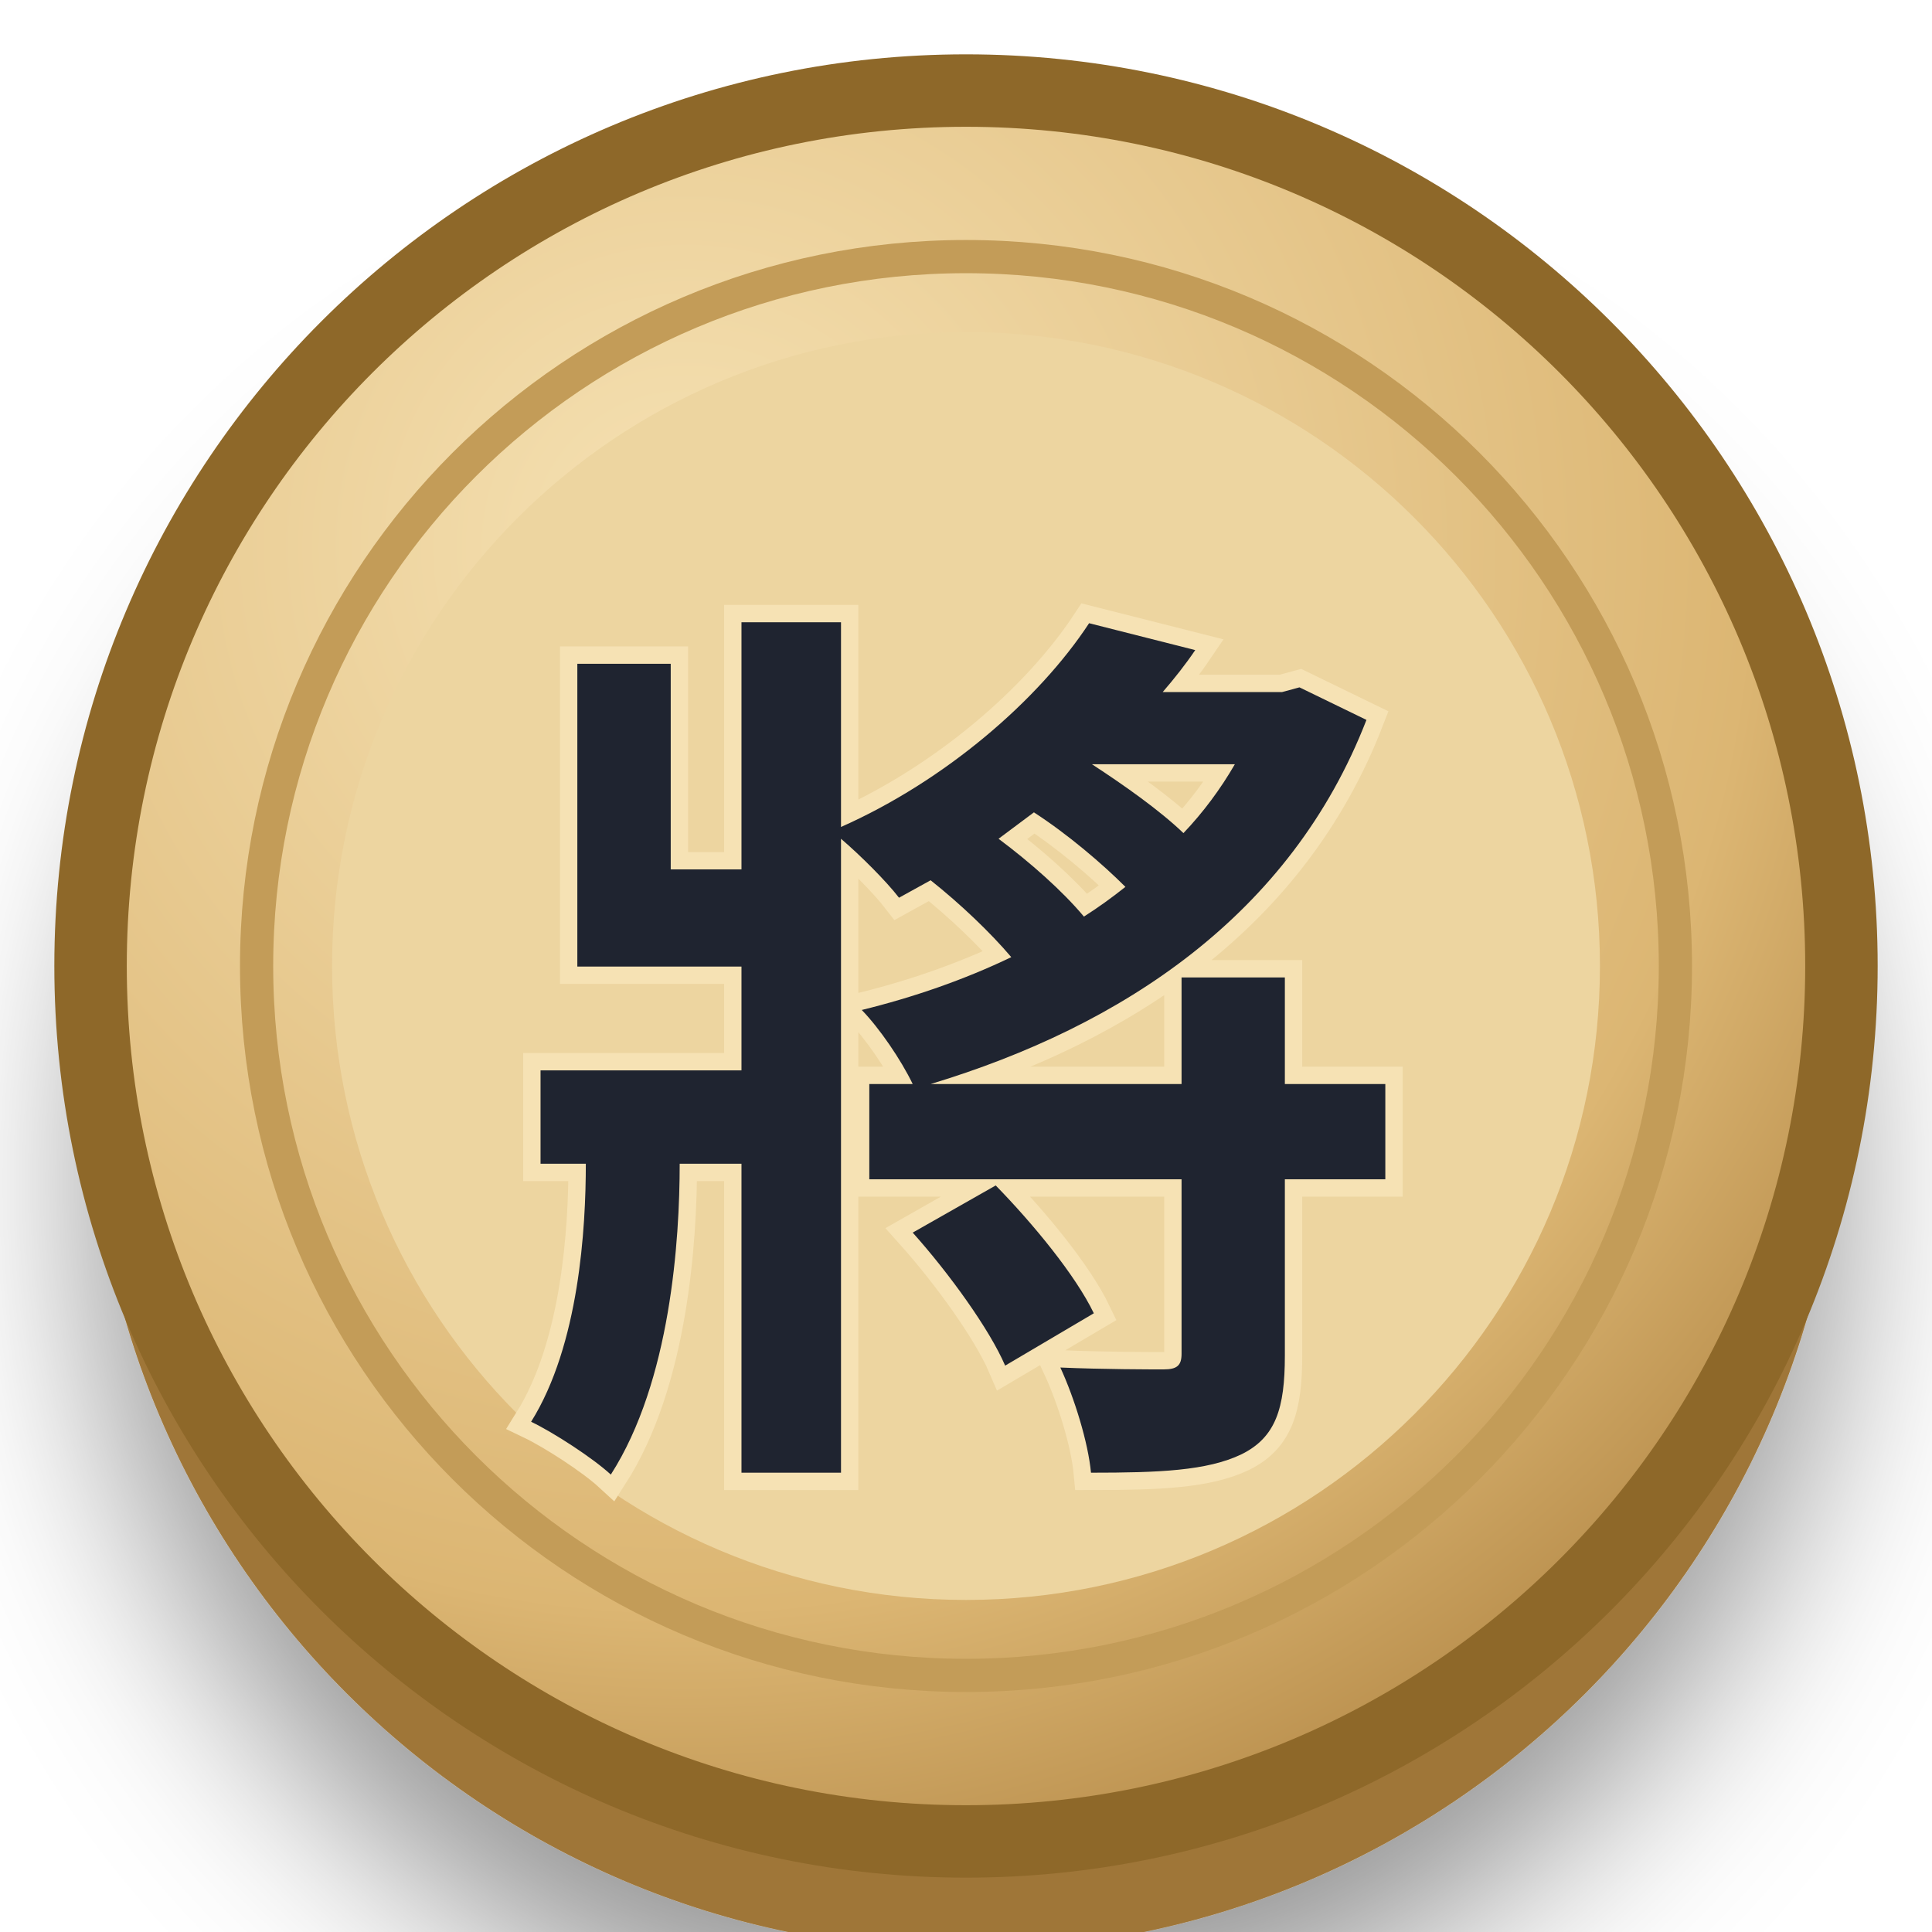
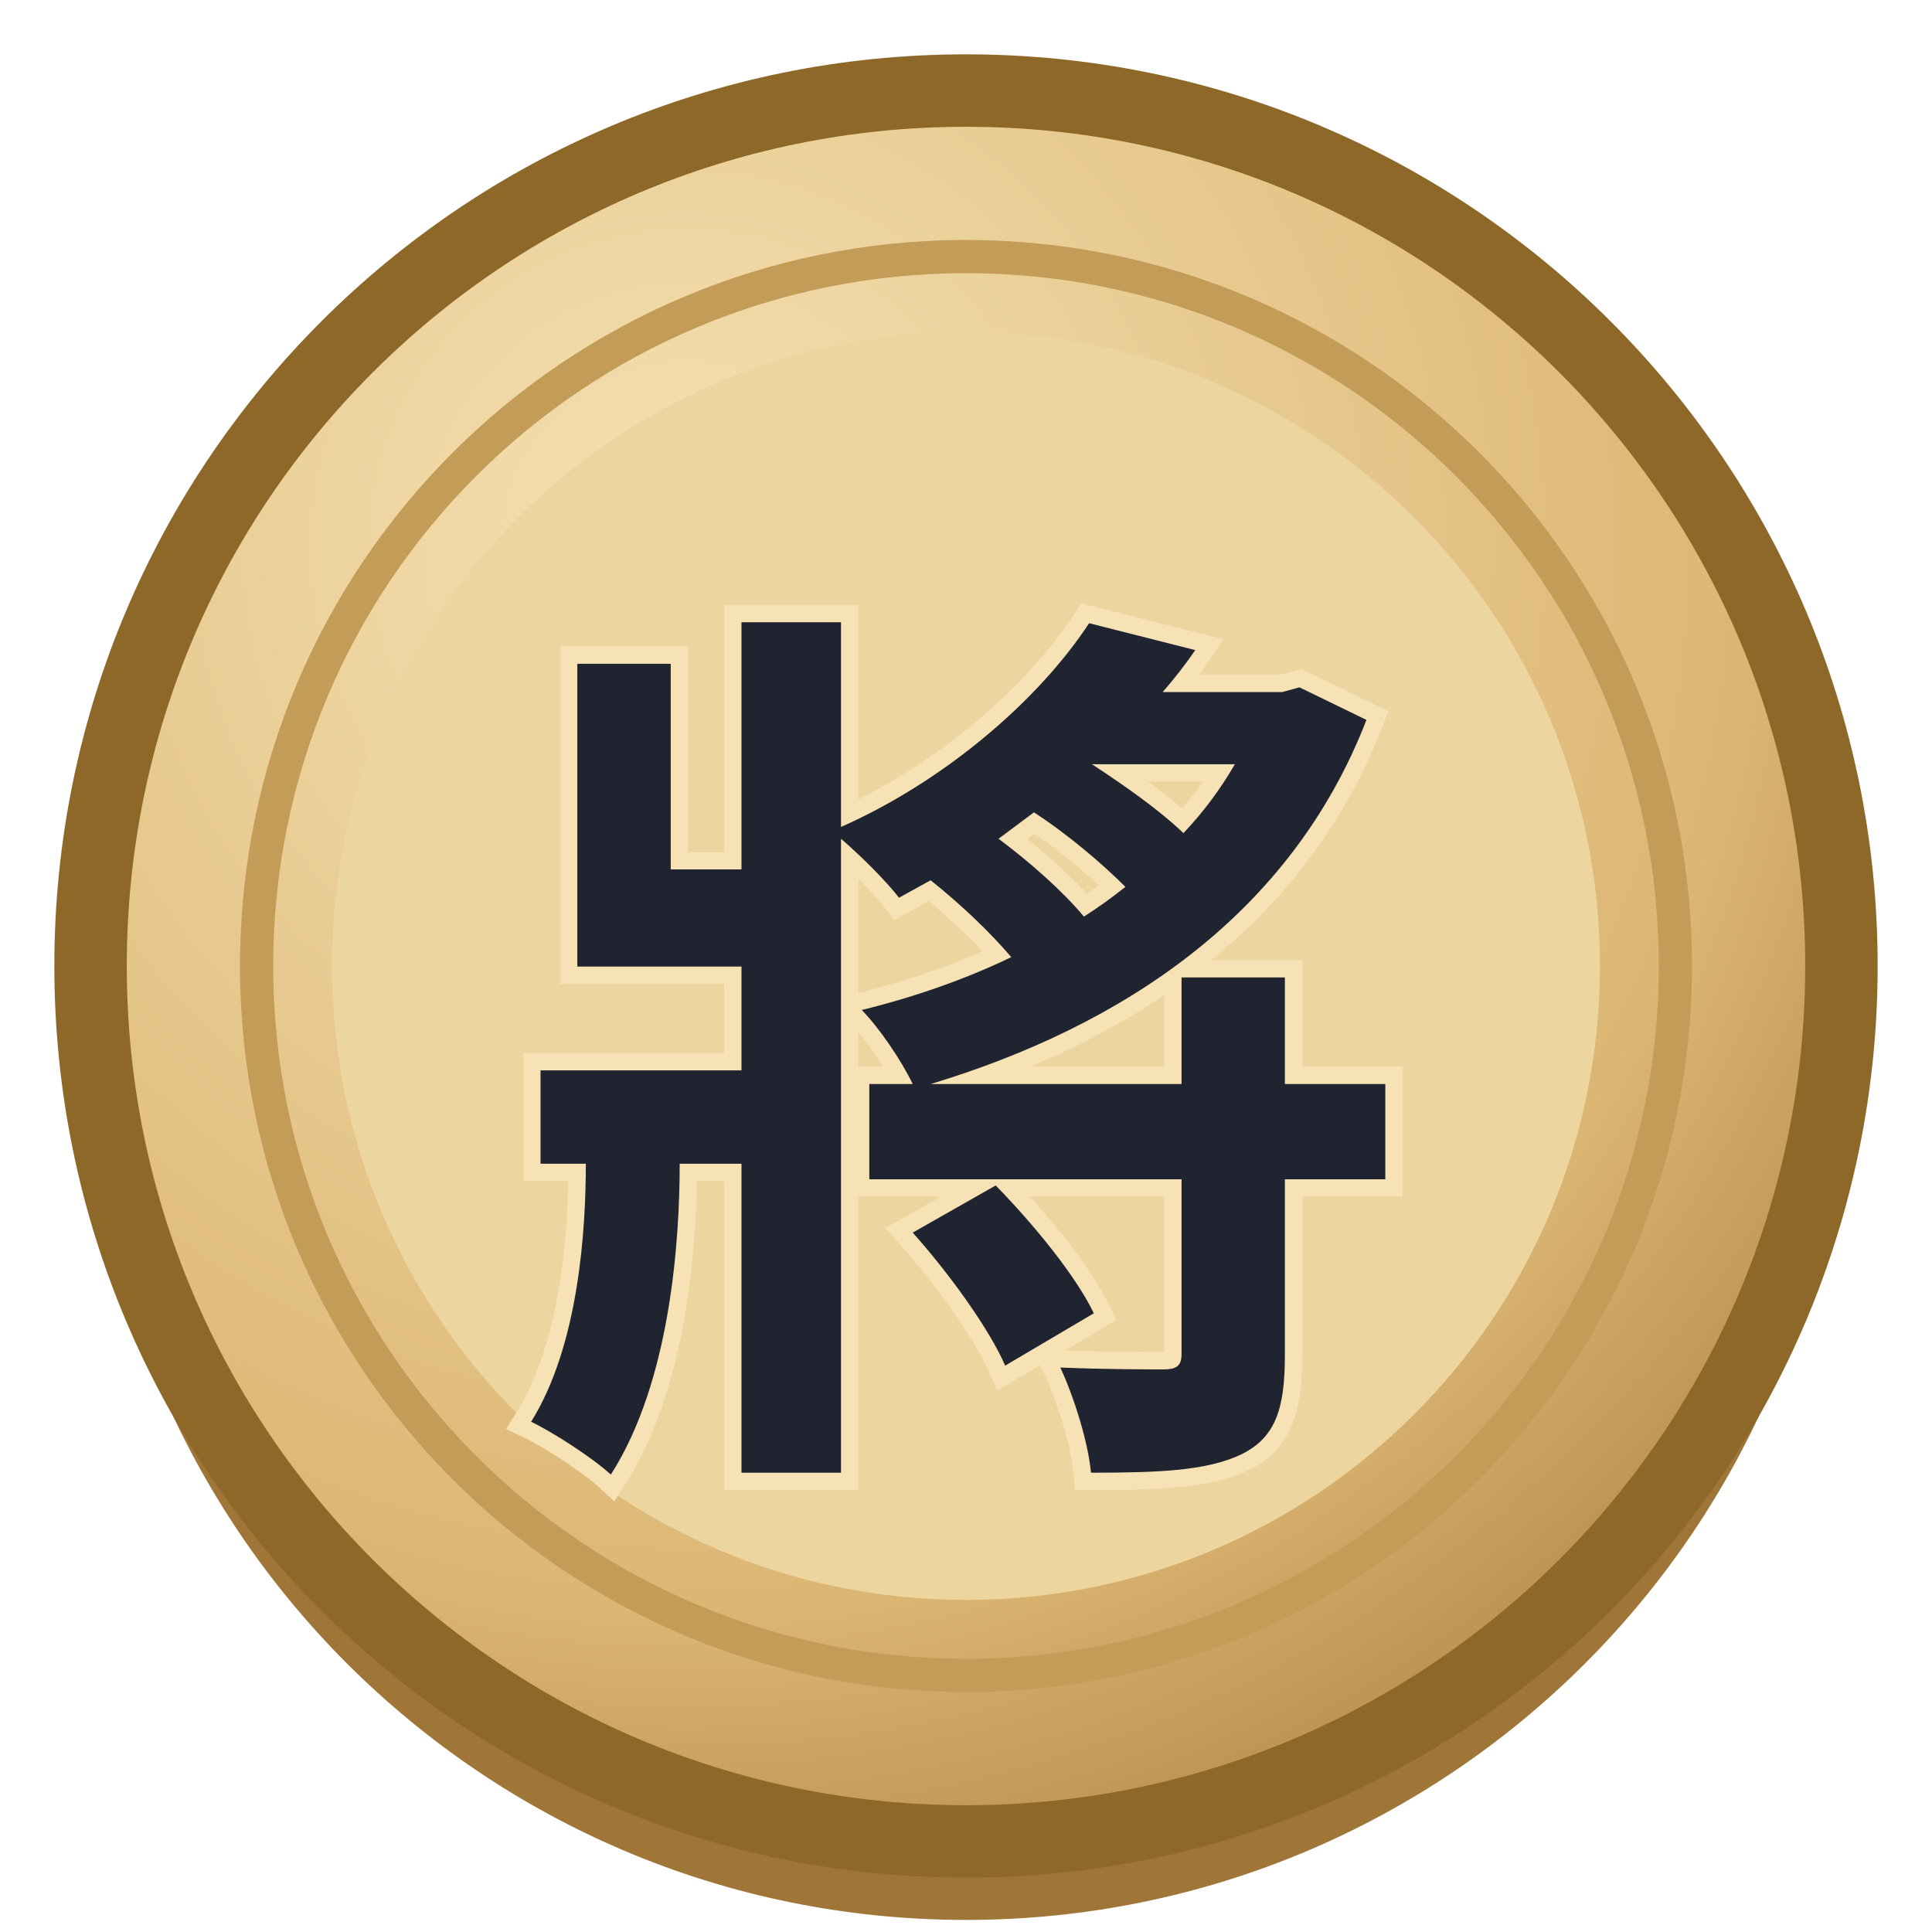
<svg xmlns="http://www.w3.org/2000/svg" width="64" height="64" viewBox="0 0 64 64">
  <defs>
    <radialGradient id="piece-dome-black_general" cx="34%" cy="26%" r="78%">
      <stop offset="0%" stop-color="#F6E2B4" />
      <stop offset="78%" stop-color="#DCB673" />
      <stop offset="100%" stop-color="#BC9250" />
    </radialGradient>
-     <filter id="piece-shadow-black_general" x="-30%" y="-30%" width="160%" height="175%">
-       <feDropShadow dx="0" dy="3.6" stdDeviation="3.2" flood-color="#000000" flood-opacity="0.42" />
-     </filter>
  </defs>
-   <circle cx="32" cy="35.6" r="29" fill="#9F7638" filter="url(#piece-shadow-black_general)" />
+   <circle cx="32" cy="34.6" r="29" fill="#9F7638" />
  <circle cx="32" cy="32" r="29" fill="url(#piece-dome-black_general)" stroke="#8E6829" stroke-width="2.4" />
  <circle cx="32" cy="32" r="23.5" fill="none" stroke="#C39C58" stroke-width="1.1" />
  <circle cx="32" cy="32" r="21" fill="#EDD5A0" />
  <text x="32" y="33" text-anchor="middle" dominant-baseline="central" font-family="&quot;KaiTi&quot;,&quot;STKaiti&quot;,&quot;Noto Serif SC&quot;,serif" font-size="30" font-weight="700" fill="#1F2430" stroke="#F6E2B4" stroke-width="1.15" paint-order="stroke">將</text>
</svg>
